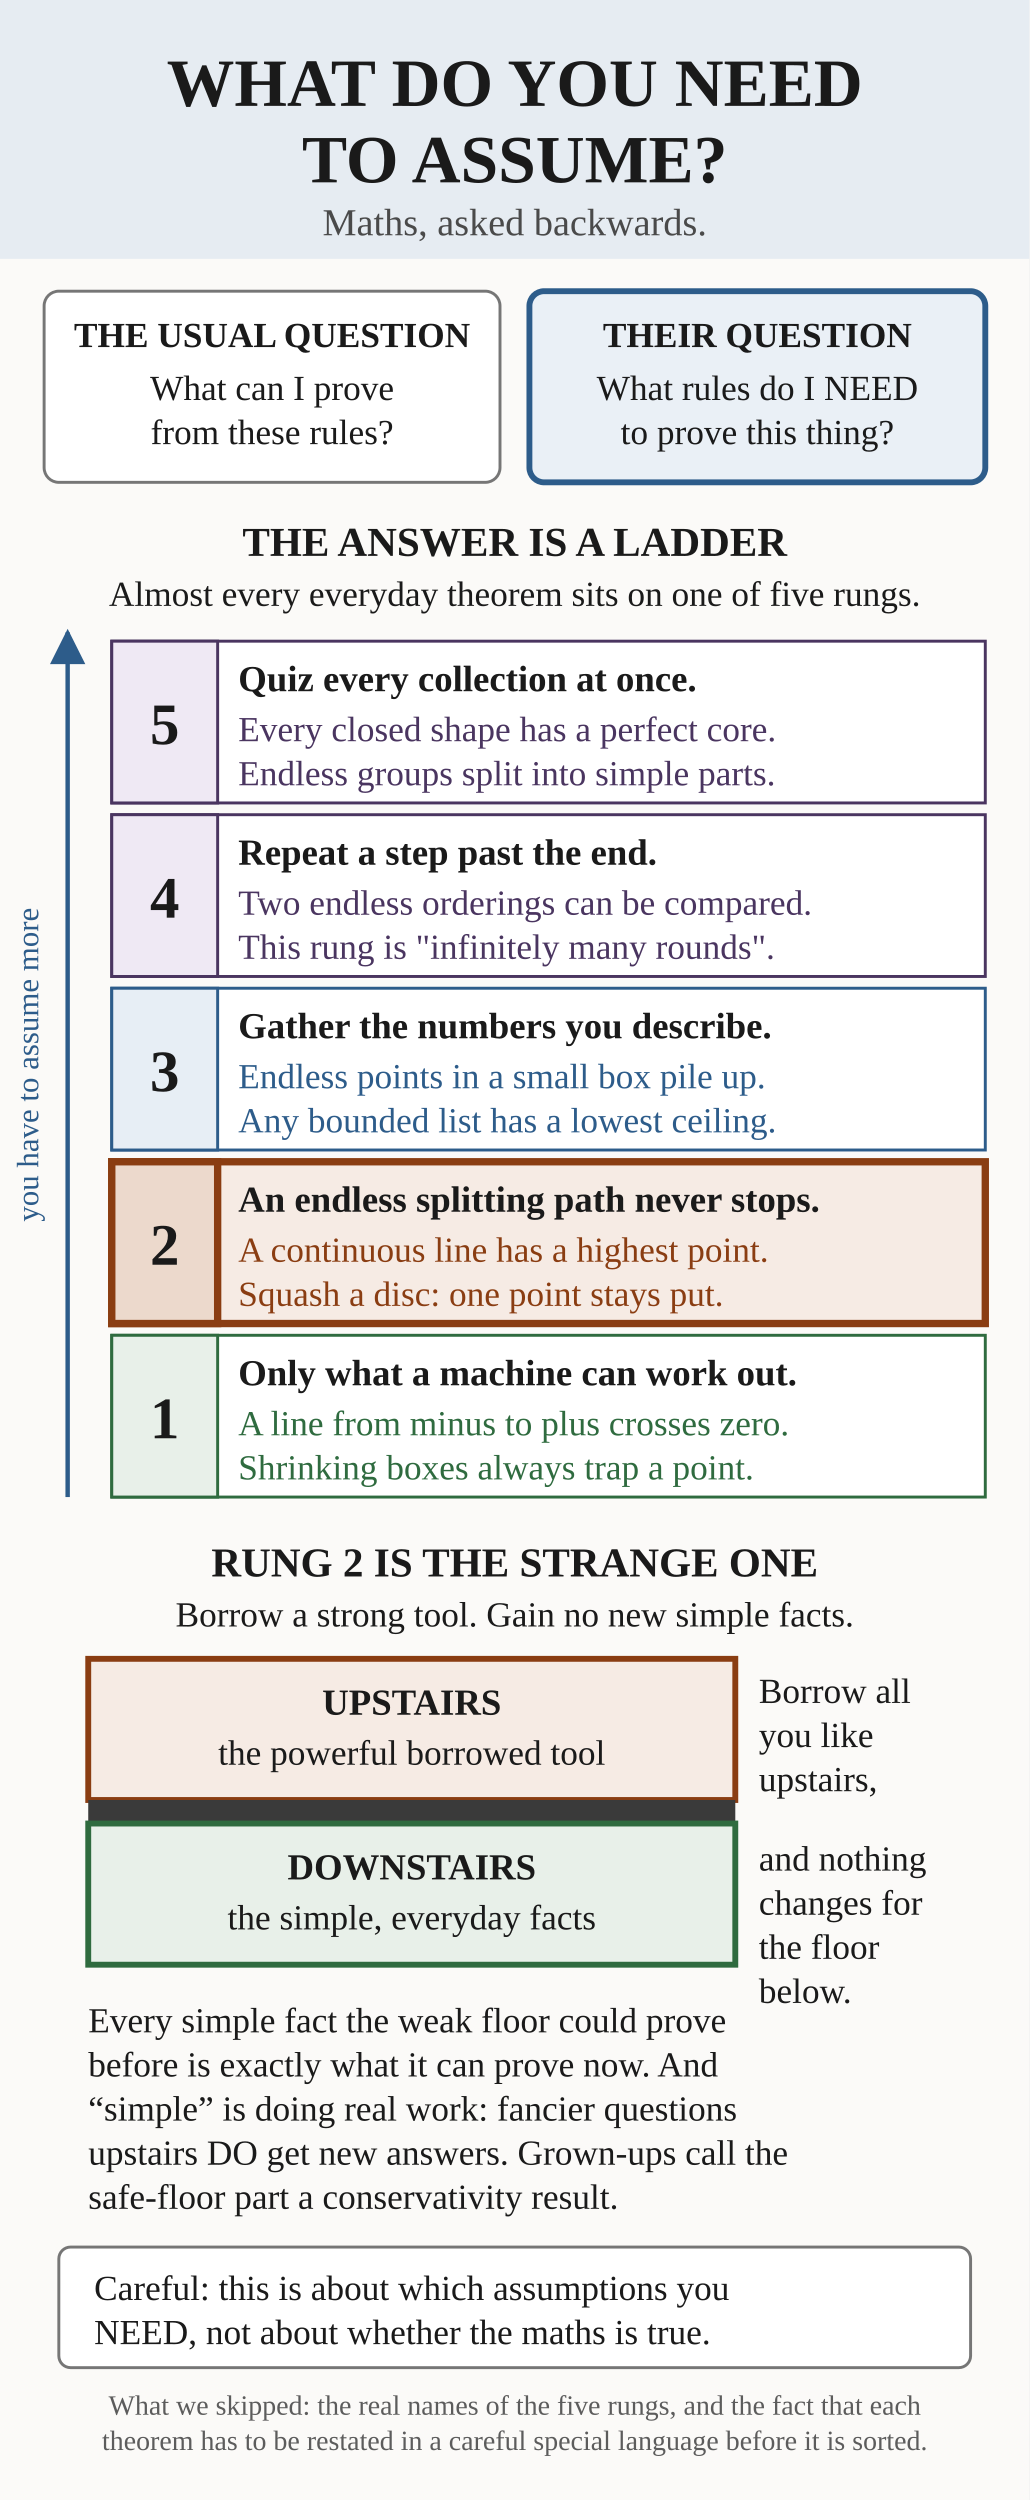
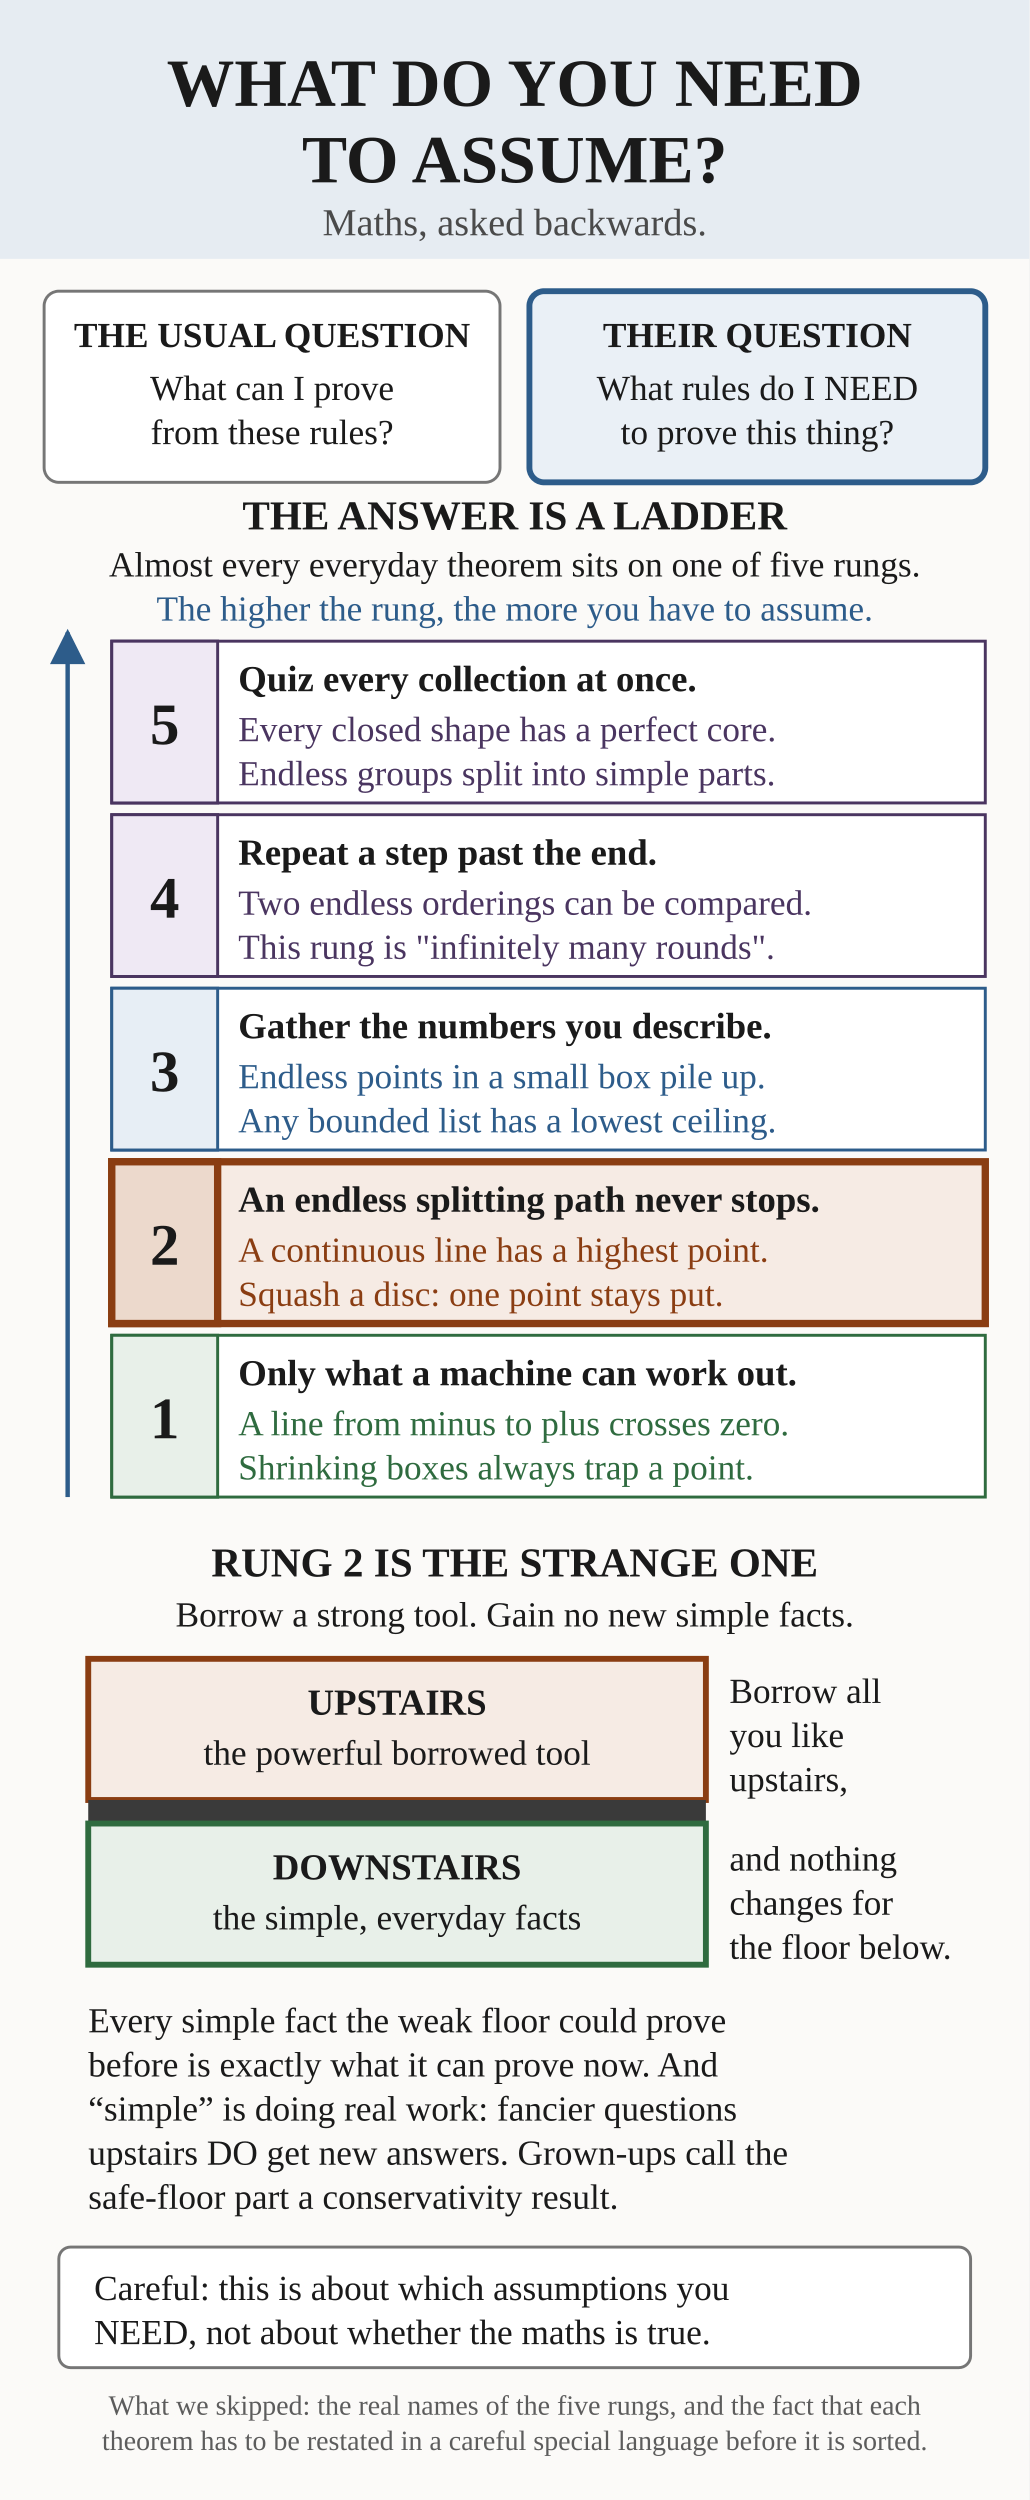
<svg xmlns="http://www.w3.org/2000/svg" viewBox="0 0 700 1700" role="img" aria-labelledby="p2-title">
  <defs>
    <marker id="p2arrow" viewBox="0 0 10 10" refX="9" refY="5" markerWidth="8" markerHeight="8" orient="auto-start-reverse">
      <path d="M 0 0 L 10 5 L 0 10 z" fill="#2d5c8a" />
    </marker>
  </defs>
  <rect x="0" y="0" width="700" height="1700" fill="#fbfaf8" />
  <g font-family="Georgia, 'Times New Roman', serif" fill="#1a1a1a">
    <rect x="0" y="0" width="700" height="176" fill="#e6ecf2" />
    <text x="350" y="72" font-size="46" text-anchor="middle" font-weight="bold">WHAT DO YOU NEED</text>
    <text x="350" y="124" font-size="46" text-anchor="middle" font-weight="bold">TO ASSUME?</text>
    <text x="350" y="160" font-size="26" text-anchor="middle" fill="#4a4a4a">Maths, asked backwards.</text>
    <rect x="30" y="198" width="310" height="130" rx="10" fill="#ffffff" stroke="#767676" stroke-width="2" />
    <text x="185" y="236" font-size="24" text-anchor="middle" font-weight="bold">THE USUAL QUESTION</text>
    <text x="185" y="272" font-size="24" text-anchor="middle">What can I prove</text>
    <text x="185" y="302" font-size="24" text-anchor="middle">from these rules?</text>
    <rect x="360" y="198" width="310" height="130" rx="10" fill="#eaf0f6" stroke="#2d5c8a" stroke-width="4" />
    <text x="515" y="236" font-size="24" text-anchor="middle" font-weight="bold">THEIR QUESTION</text>
    <text x="515" y="272" font-size="24" text-anchor="middle">What rules do I NEED</text>
    <text x="515" y="302" font-size="24" text-anchor="middle">to prove this thing?</text>
-     <text x="350" y="378" font-size="28" text-anchor="middle" font-weight="bold">THE ANSWER IS A LADDER</text>
-     <text x="350" y="412" font-size="24" text-anchor="middle">Almost every everyday theorem sits on one of five rungs.</text>
+     <text x="350" y="360" font-size="28" text-anchor="middle" font-weight="bold">THE ANSWER IS A LADDER</text>
+     <text x="350" y="392" font-size="24" text-anchor="middle">Almost every everyday theorem sits on one of five rungs.</text>
+     <text x="350" y="422" font-size="24" text-anchor="middle" fill="#2d5c8a">The higher the rung, the more you have to assume.</text>
    <line x1="46" y1="1018" x2="46" y2="430" stroke="#2d5c8a" stroke-width="3" marker-end="url(#p2arrow)" />
-     <text x="26" y="724" font-size="21" fill="#2d5c8a" text-anchor="middle" transform="rotate(-90 26 724)">you have to assume more</text>
    <rect x="76" y="436" width="594" height="110" fill="#ffffff" stroke="#4a3560" stroke-width="2" />
    <rect x="76" y="436" width="72" height="110" fill="#efe9f4" stroke="#4a3560" stroke-width="2" />
    <text x="112" y="506" font-size="40" text-anchor="middle" font-weight="bold">5</text>
    <text x="162" y="470" font-size="25" font-weight="bold">Quiz every collection at once.</text>
    <text x="162" y="504" font-size="24" fill="#4a3560">Every closed shape has a perfect core.</text>
    <text x="162" y="534" font-size="24" fill="#4a3560">Endless groups split into simple parts.</text>
    <rect x="76" y="554" width="594" height="110" fill="#ffffff" stroke="#4a3560" stroke-width="2" />
    <rect x="76" y="554" width="72" height="110" fill="#efe9f4" stroke="#4a3560" stroke-width="2" />
    <text x="112" y="624" font-size="40" text-anchor="middle" font-weight="bold">4</text>
    <text x="162" y="588" font-size="25" font-weight="bold">Repeat a step past the end.</text>
    <text x="162" y="622" font-size="24" fill="#4a3560">Two endless orderings can be compared.</text>
    <text x="162" y="652" font-size="24" fill="#4a3560">This rung is "infinitely many rounds".</text>
    <rect x="76" y="672" width="594" height="110" fill="#ffffff" stroke="#2d5c8a" stroke-width="2" />
    <rect x="76" y="672" width="72" height="110" fill="#e7eef5" stroke="#2d5c8a" stroke-width="2" />
    <text x="112" y="742" font-size="40" text-anchor="middle" font-weight="bold">3</text>
    <text x="162" y="706" font-size="25" font-weight="bold">Gather the numbers you describe.</text>
    <text x="162" y="740" font-size="24" fill="#2d5c8a">Endless points in a small box pile up.</text>
    <text x="162" y="770" font-size="24" fill="#2d5c8a">Any bounded list has a lowest ceiling.</text>
    <rect x="76" y="790" width="594" height="110" fill="#f6ebe4" stroke="#8a3d12" stroke-width="5" />
    <rect x="76" y="790" width="72" height="110" fill="#ecd9cc" stroke="#8a3d12" stroke-width="5" />
    <text x="112" y="860" font-size="40" text-anchor="middle" font-weight="bold">2</text>
    <text x="162" y="824" font-size="25" font-weight="bold">An endless splitting path never stops.</text>
    <text x="162" y="858" font-size="24" fill="#8a3d12">A continuous line has a highest point.</text>
    <text x="162" y="888" font-size="24" fill="#8a3d12">Squash a disc: one point stays put.</text>
    <rect x="76" y="908" width="594" height="110" fill="#ffffff" stroke="#2f6b3f" stroke-width="2" />
    <rect x="76" y="908" width="72" height="110" fill="#e8f0e9" stroke="#2f6b3f" stroke-width="2" />
    <text x="112" y="978" font-size="40" text-anchor="middle" font-weight="bold">1</text>
    <text x="162" y="942" font-size="25" font-weight="bold">Only what a machine can work out.</text>
    <text x="162" y="976" font-size="24" fill="#2f6b3f">A line from minus to plus crosses zero.</text>
    <text x="162" y="1006" font-size="24" fill="#2f6b3f">Shrinking boxes always trap a point.</text>
    <text x="350" y="1072" font-size="28" text-anchor="middle" font-weight="bold">RUNG 2 IS THE STRANGE ONE</text>
    <text x="350" y="1106" font-size="24" text-anchor="middle">Borrow a strong tool. Gain no new simple facts.</text>
-     <rect x="60" y="1128" width="440" height="96" fill="#f6ebe4" stroke="#8a3d12" stroke-width="4" />
-     <text x="280" y="1166" font-size="25" text-anchor="middle" font-weight="bold">UPSTAIRS</text>
-     <text x="280" y="1200" font-size="24" text-anchor="middle">the powerful borrowed tool</text>
-     <rect x="60" y="1224" width="440" height="16" fill="#3a3a3a" />
-     <rect x="60" y="1240" width="440" height="96" fill="#e8f0e9" stroke="#2f6b3f" stroke-width="4" />
-     <text x="280" y="1278" font-size="25" text-anchor="middle" font-weight="bold">DOWNSTAIRS</text>
-     <text x="280" y="1312" font-size="24" text-anchor="middle">the simple, everyday facts</text>
-     <text x="516" y="1158" font-size="24">Borrow all</text>
-     <text x="516" y="1188" font-size="24">you like</text>
-     <text x="516" y="1218" font-size="24">upstairs,</text>
-     <text x="516" y="1272" font-size="24">and nothing</text>
-     <text x="516" y="1302" font-size="24">changes for</text>
-     <text x="516" y="1332" font-size="24">the floor</text>
-     <text x="516" y="1362" font-size="24">below.</text>
+     <rect x="60" y="1128" width="420" height="96" fill="#f6ebe4" stroke="#8a3d12" stroke-width="4" />
+     <text x="270" y="1166" font-size="25" text-anchor="middle" font-weight="bold">UPSTAIRS</text>
+     <text x="270" y="1200" font-size="24" text-anchor="middle">the powerful borrowed tool</text>
+     <rect x="60" y="1224" width="420" height="16" fill="#3a3a3a" />
+     <rect x="60" y="1240" width="420" height="96" fill="#e8f0e9" stroke="#2f6b3f" stroke-width="4" />
+     <text x="270" y="1278" font-size="25" text-anchor="middle" font-weight="bold">DOWNSTAIRS</text>
+     <text x="270" y="1312" font-size="24" text-anchor="middle">the simple, everyday facts</text>
+     <text x="496" y="1158" font-size="24">Borrow all</text>
+     <text x="496" y="1188" font-size="24">you like</text>
+     <text x="496" y="1218" font-size="24">upstairs,</text>
+     <text x="496" y="1272" font-size="24">and nothing</text>
+     <text x="496" y="1302" font-size="24">changes for</text>
+     <text x="496" y="1332" font-size="24">the floor below.</text>
    <text x="60" y="1382" font-size="24">Every simple fact the weak floor could prove</text>
    <text x="60" y="1412" font-size="24">before is exactly what it can prove now. And</text>
    <text x="60" y="1442" font-size="24">“simple” is doing real work: fancier questions</text>
    <text x="60" y="1472" font-size="24">upstairs DO get new answers. Grown-ups call the</text>
    <text x="60" y="1502" font-size="24">safe-floor part a conservativity result.</text>
    <rect x="40" y="1528" width="620" height="82" rx="8" fill="#ffffff" stroke="#767676" stroke-width="2" />
    <text x="64" y="1564" font-size="24">Careful: this is about which assumptions you</text>
    <text x="64" y="1594" font-size="24">NEED, not about whether the maths is true.</text>
    <text x="350" y="1642" font-size="19" text-anchor="middle" fill="#5c5c5c">What we skipped: the real names of the five rungs, and the fact that each</text>
    <text x="350" y="1666" font-size="19" text-anchor="middle" fill="#5c5c5c">theorem has to be restated in a careful special language before it is sorted.</text>
  </g>
</svg>
